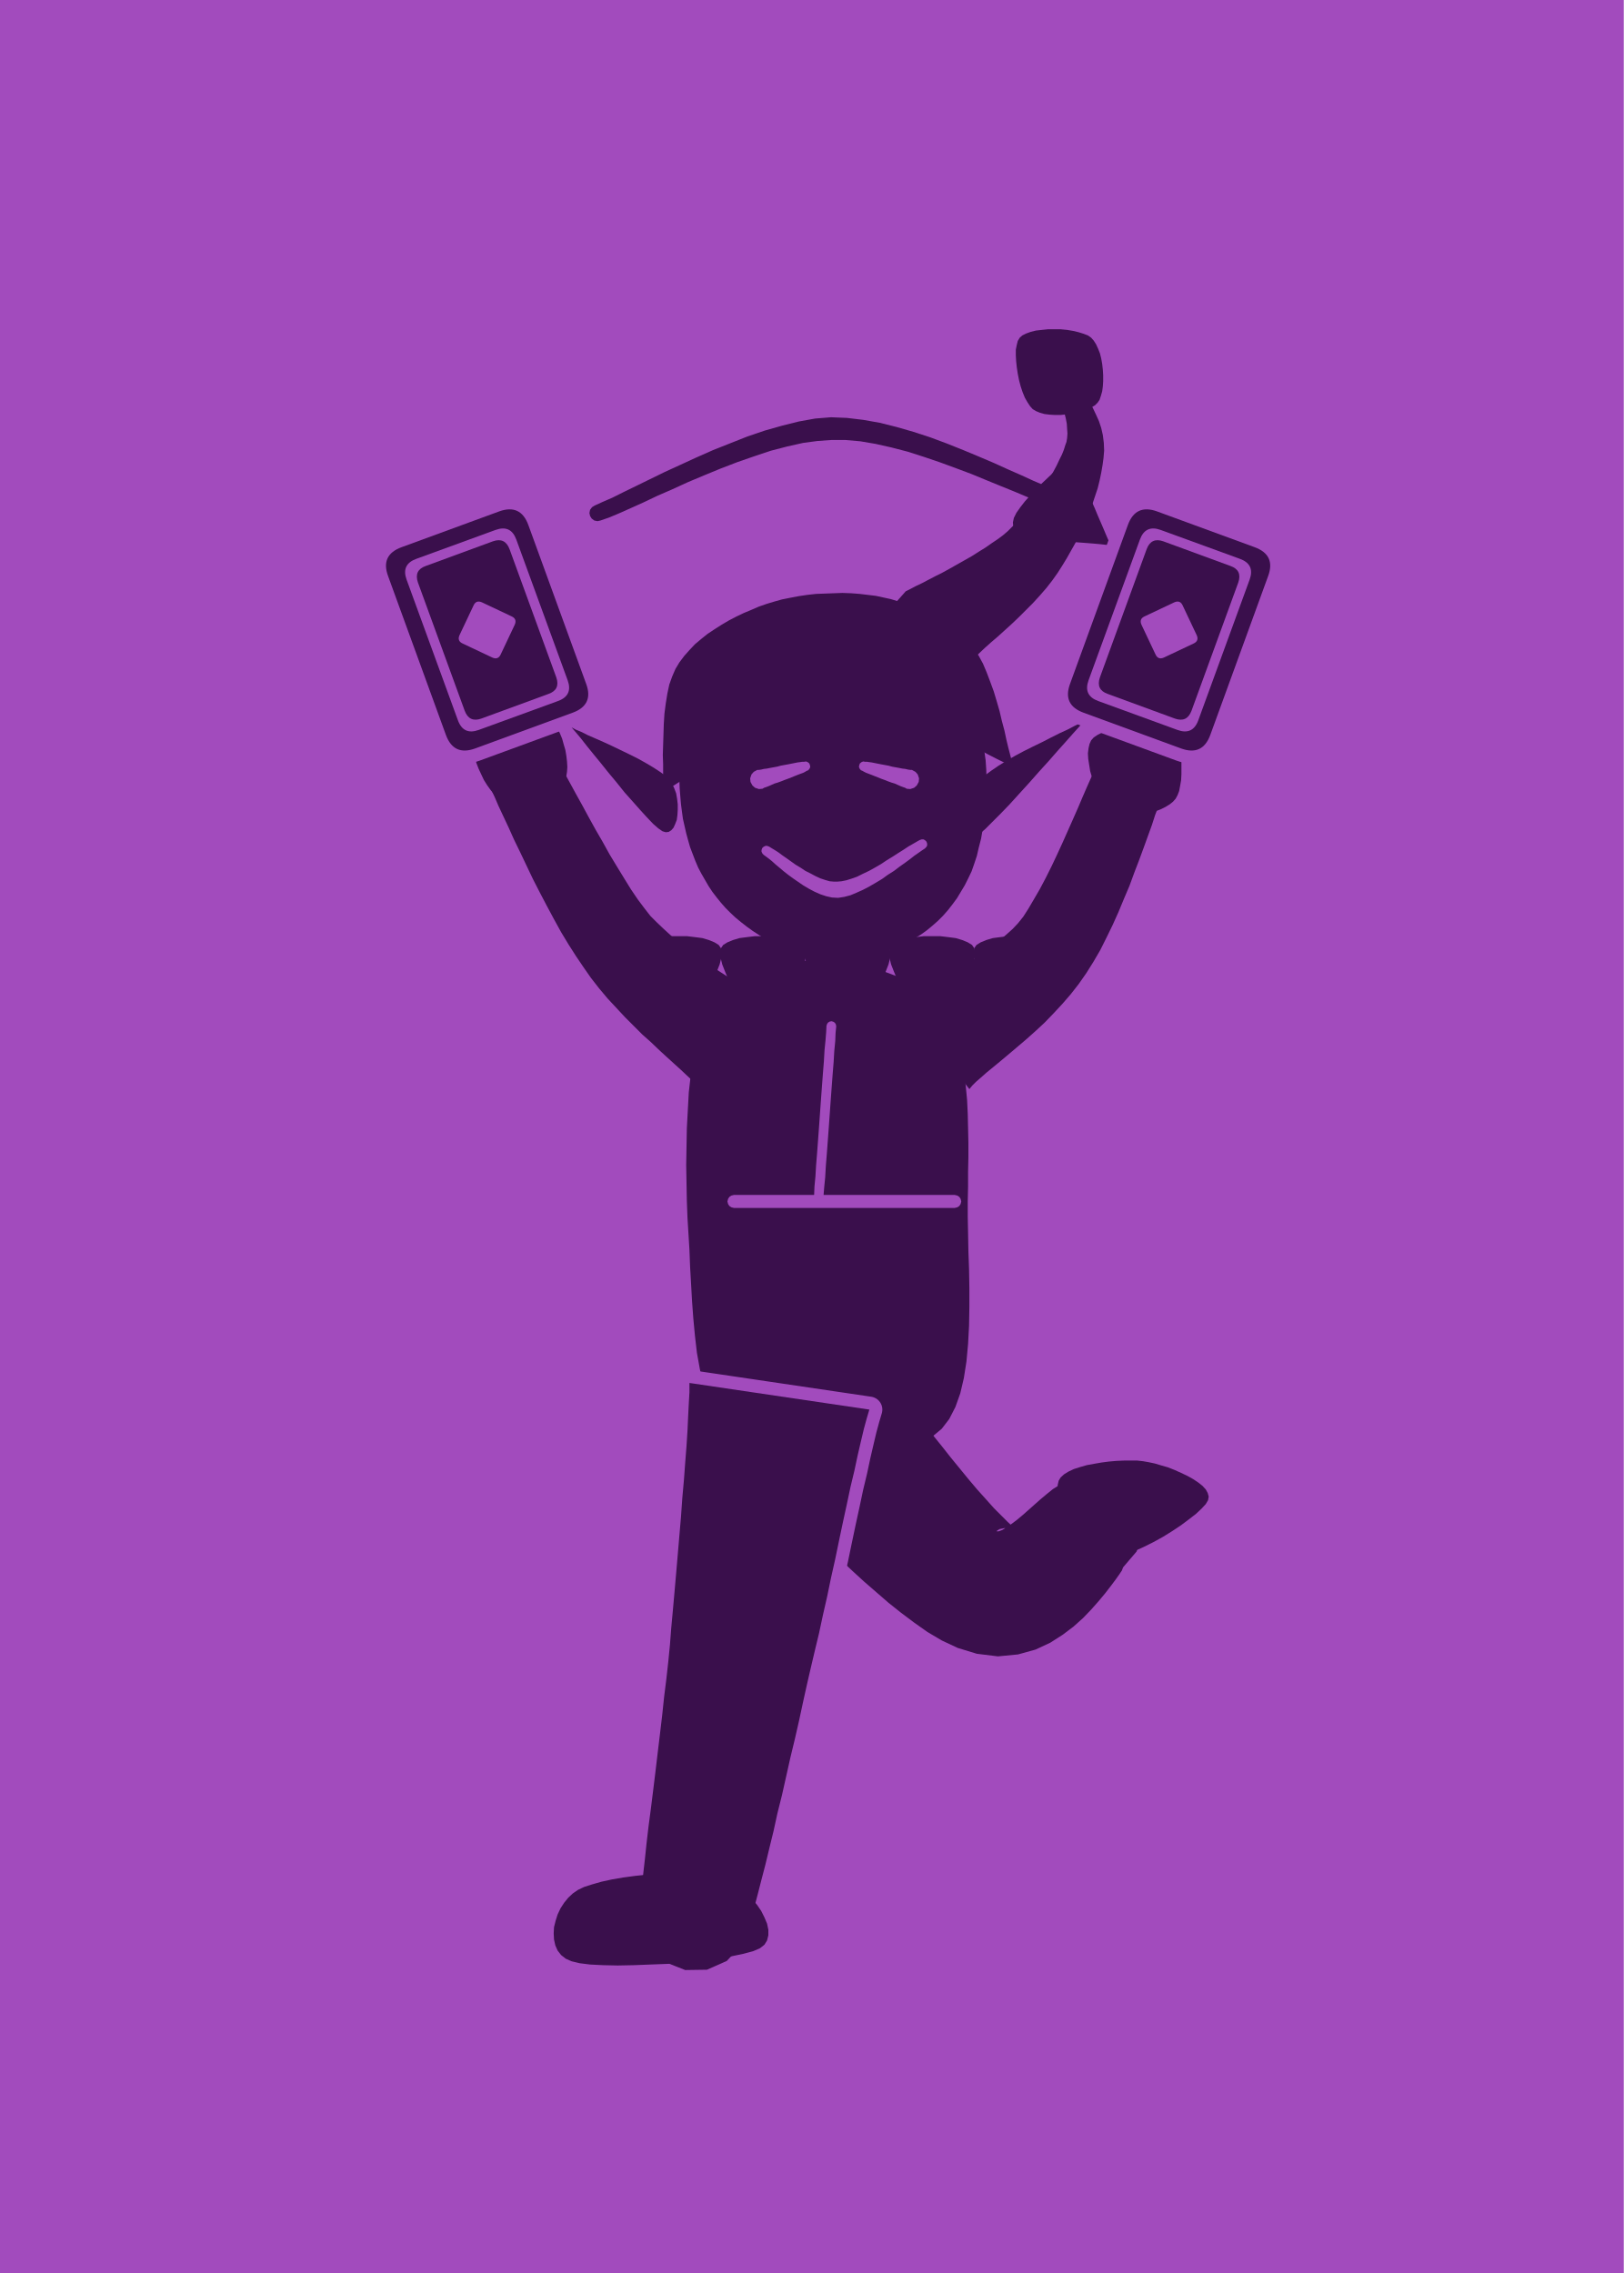
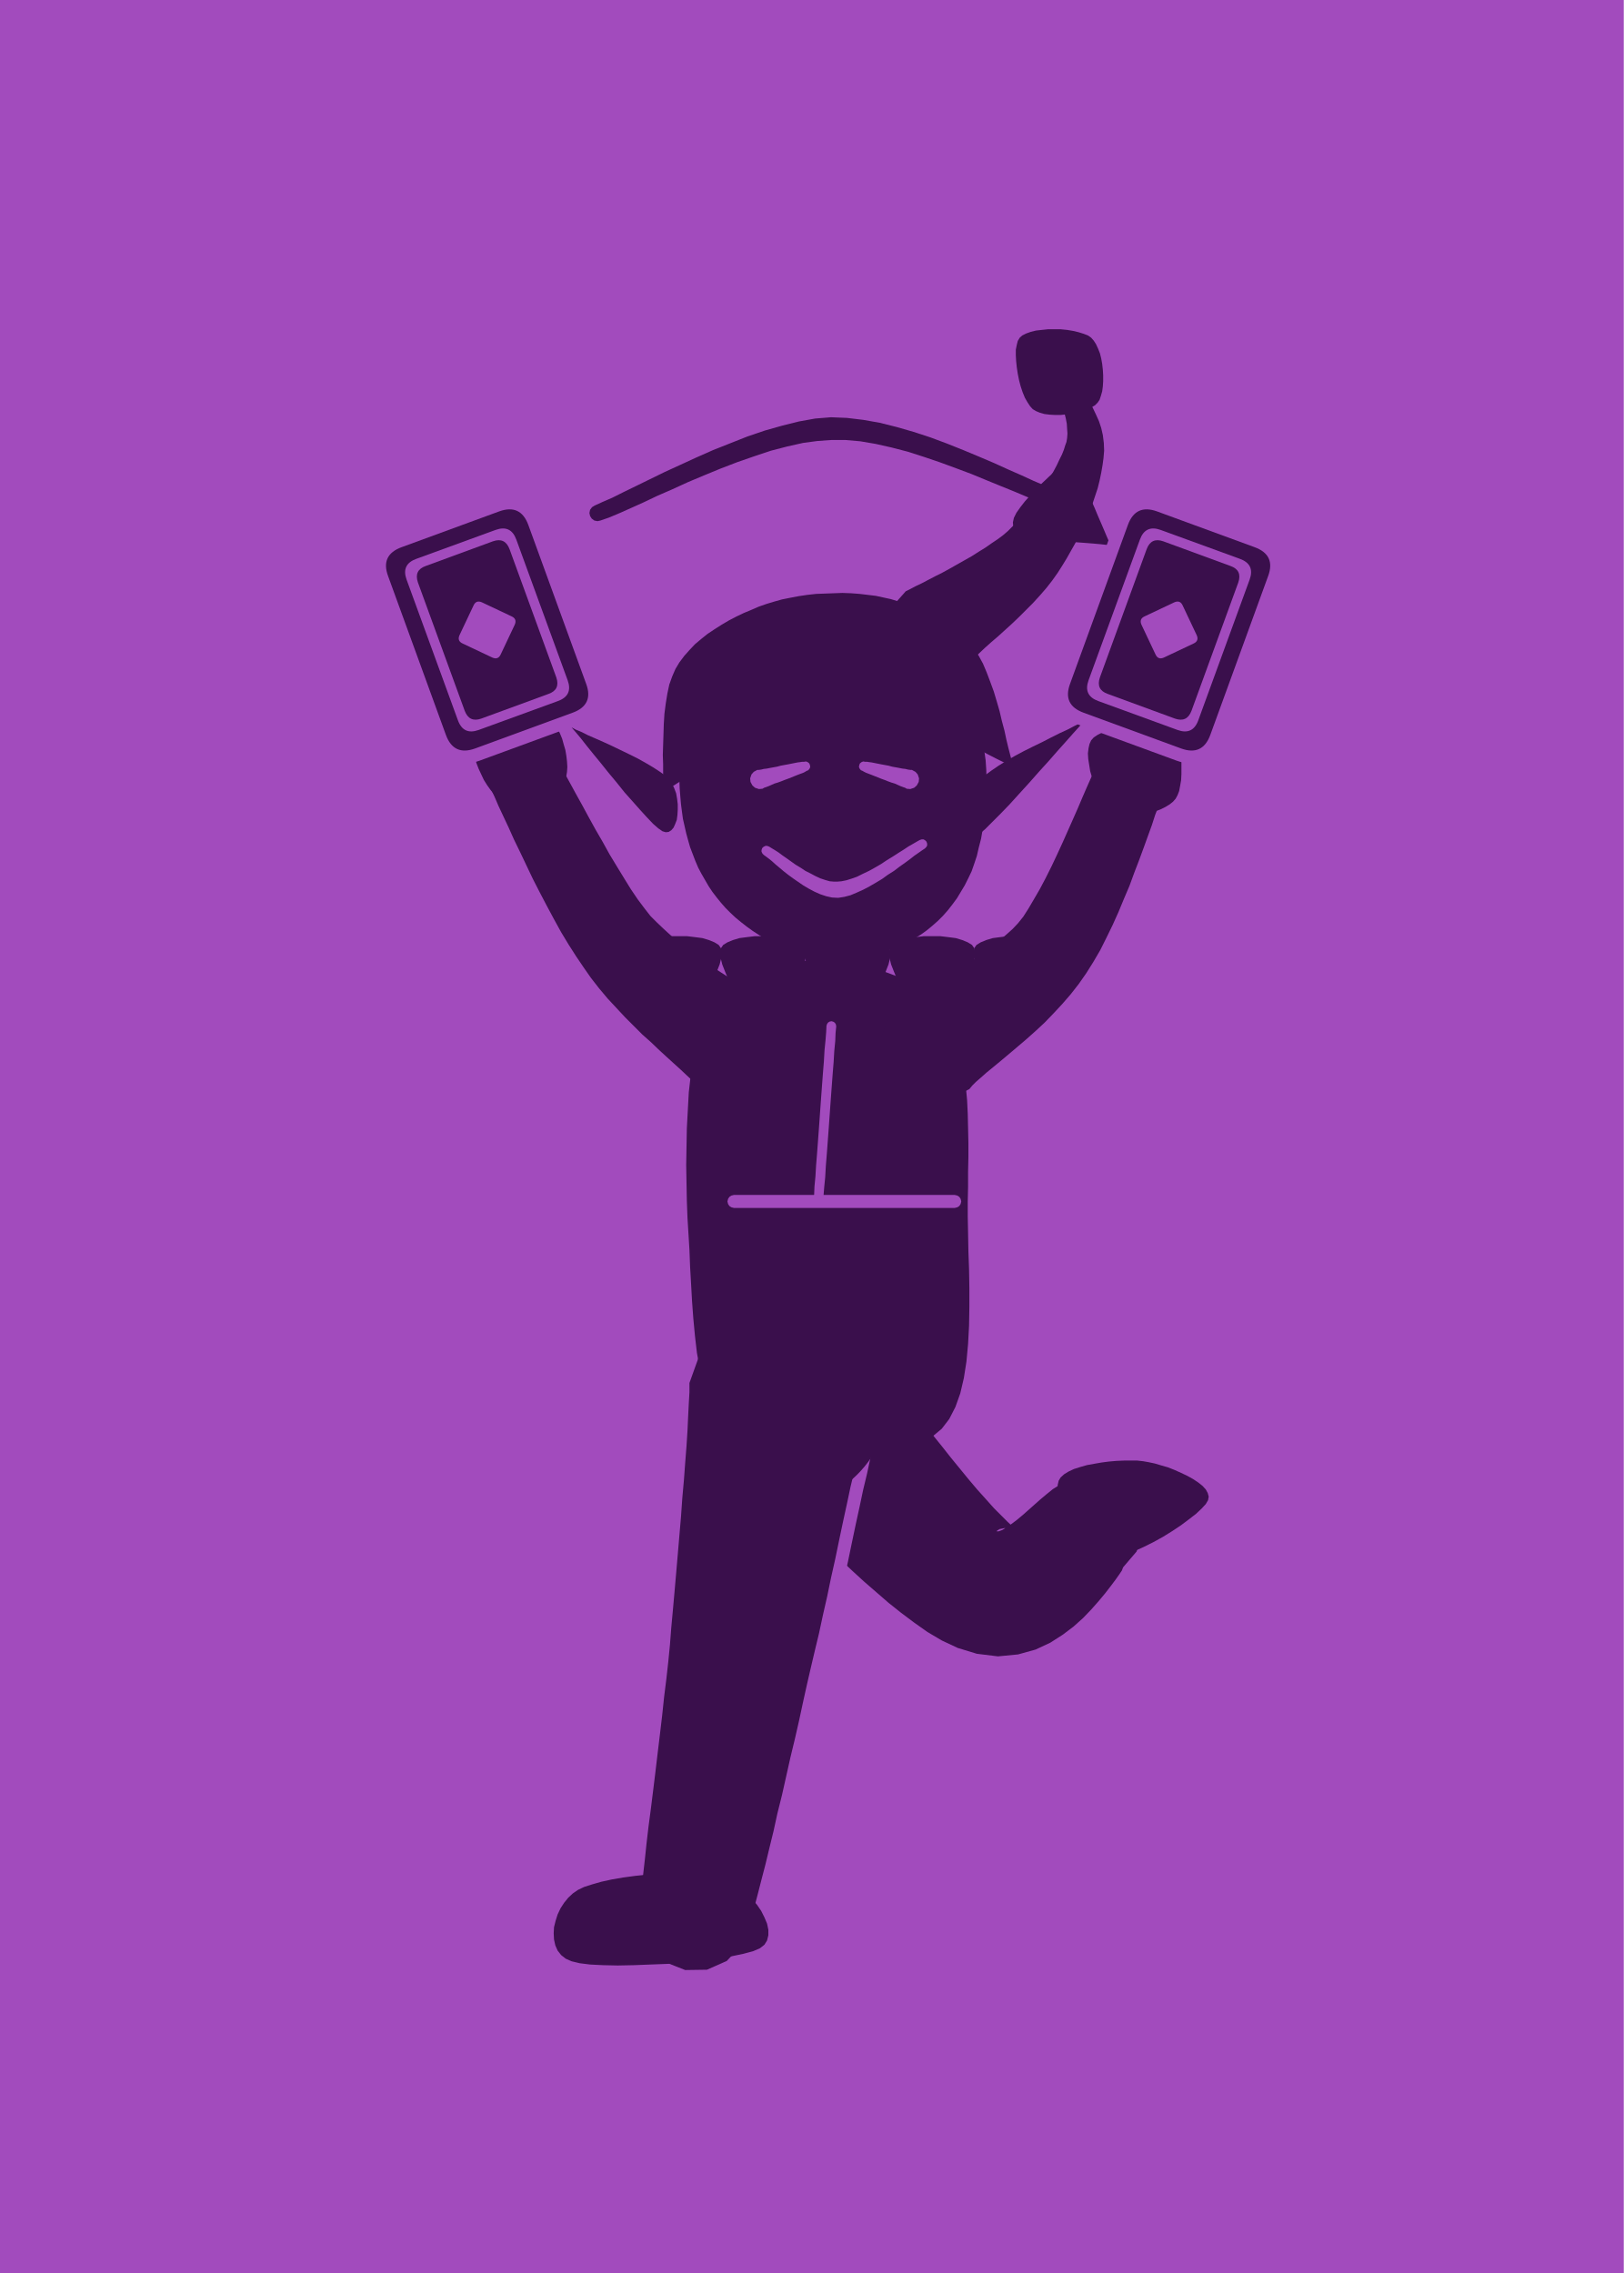
<svg xmlns="http://www.w3.org/2000/svg" viewBox="0 0 500 700">
  <rect width="500" height="700" fill="#a24bbd" />
  <g transform="translate(0 30)">
    <path d="M244.6 438L246.1 439L247.8 440.3L250.1 442.3L252.8 444.7L255.8 447.5L259 450.5L262.4 453.7L266 457L269.8 460.3L273.6 463.6L277.5 466.7L281.5 469.7L285.6 472.6L290 475.2L294.9 477.5L300.8 479.3L307.3 480.1L313.5 479.5L318.9 478L323.4 475.9L327.3 473.4L330.6 470.9L333.5 468.3L336 465.7L338.3 463.1L340.3 460.7L342 458.5L343.5 456.5L344.7 454.8L345.5 453.6L345.7 453L345.9 452.6L350 447.8L351.9 441.9L351.4 435.6L348.6 430.1L343.8 426L337.9 424.1L331.6 424.6L326.1 427.4L324.2 428.6L322.1 430.3L320.2 431.9L318.4 433.5L316.6 435.1L314.9 436.6L313.1 438.1L311.5 439.3L309.9 440.4L308.6 441.2L307.5 441.6L306.9 441.6L307 441.4L307.8 440.9L309.3 440.6L311.2 440.7L312.2 440.7L311.7 440L310.3 438.7L308.4 436.8L306.1 434.5L303.6 431.7L300.9 428.7L298.2 425.5L295.5 422.2L292.8 418.9L290.2 415.6L287.7 412.5L285.3 409.5L283.1 406.7L281 404.1L279.4 402L271.1 396.7L261.5 395L252 397.1L244 402.6L238.7 410.9L237 420.5L239.1 430Z" fill="#3a0f4c" />
    <path d="M326 426L326.6 425L327.7 424L329 423.2L330.7 422.4L332.6 421.8L334.7 421.2L336.9 420.8L339.2 420.4L341.5 420.1L343.8 419.9L346.1 419.8L348.3 419.8L350.2 419.8L352 420L353.7 420.3L355.6 420.7L357.6 421.3L359.7 421.9L361.7 422.7L363.7 423.6L365.6 424.5L367.4 425.5L368.9 426.5L370.3 427.6L371.3 428.7L371.9 429.8L372.2 430.9L372 432L371.3 433.2L370 434.6L368.3 436.2L366.1 437.9L363.7 439.7L361 441.5L358.1 443.3L355.2 444.9L352.2 446.4L349.3 447.7L346.6 448.8L344.1 449.6L341.9 450L340 450L338.4 449.5L336.7 448.6L335.1 447.3L333.5 445.7L332 443.8L330.6 441.7L329.4 439.5L328.3 437.2L327.3 435L326.6 432.8L326 430.7L325.7 428.9L325.7 427.3Z" fill="#3a0f4c" />
    <path d="M218 280L219.7 277.2L221.8 274.8L224.1 272.7L226.6 271L229.3 269.6L232.2 268.4L235.1 267.5L238.2 266.8L241.3 266.3L244.4 266L247.4 265.9L250.4 265.8L253.3 265.9L256 266L258.7 266.2L261.5 266.6L264.4 267.1L267.3 267.7L270.2 268.5L273.1 269.5L276 270.6L278.8 271.9L281.4 273.5L284 275.2L286.3 277.1L288.4 279.2L290.4 281.5L292 284L293.4 286.8L294.6 289.9L295.5 293.2L296.3 296.8L296.9 300.6L297.4 304.6L297.8 308.8L298 313L298.1 317.4L298.2 321.9L298.2 326.4L298.1 330.9L298.1 335.5L298 340L298 344.7L298.1 349.8L298.2 355.3L298.4 360.9L298.5 366.7L298.5 372.5L298.4 378.3L298.1 383.9L297.6 389.3L296.8 394.4L295.7 399.1L294.2 403.3L292.3 407L290 410L287 412.5L283.4 414.6L279.1 416.4L274.3 417.9L269.2 419.1L263.9 419.9L258.4 420.4L252.9 420.5L247.5 420.3L242.3 419.7L237.4 418.8L233 417.6L229.2 416L226 414L223.4 411.5L221.2 408.5L219.3 404.9L217.8 400.8L216.5 396.4L215.5 391.6L214.6 386.6L214 381.4L213.5 376.1L213.1 370.7L212.8 365.3L212.5 360.1L212.3 354.9L212 350L211.7 345.1L211.5 339.8L211.4 334.4L211.3 328.8L211.4 323.1L211.5 317.5L211.8 311.9L212.1 306.4L212.7 301.1L213.4 296.1L214.2 291.4L215.3 287.1L216.5 283.3Z" fill="#3a0f4c" />
-     <path d="M212.3 395.9L212.3 398.8L212.1 402.2L211.9 406.2L211.7 410.6L211.4 415.3L211 420.4L210.6 425.8L210.1 431.4L209.7 437.1L209.2 442.9L208.7 448.8L208.2 454.6L207.7 460.3L207.2 465.9L206.7 471.3L206.3 476.5L205.8 481.6L205.2 487L204.5 492.6L203.9 498.3L203.2 504.2L202.5 510L201.8 515.9L201.1 521.6L200.4 527.2L199.7 532.5L199.1 537.6L198.6 542.4L198.1 546.8L197.7 550.7L197.4 554.2L197.3 557L197.4 563.7L200.1 569.8L204.9 574.3L211 576.7L217.7 576.6L223.8 573.9L228.3 569.1L230.7 563L231.5 560.2L232.4 556.9L233.4 553.1L234.5 548.8L235.7 544.2L236.9 539.2L238.2 533.9L239.4 528.4L240.8 522.8L242.1 517L243.4 511.2L244.8 505.4L246.1 499.7L247.3 494.1L248.5 488.7L249.7 483.5L250.9 478.4L252.2 473L253.4 467.4L254.7 461.7L255.9 455.9L257.2 450.1L258.4 444.3L259.6 438.6L260.8 433.1L261.9 427.9L263.1 422.9L264.1 418.2L265.1 413.9L266 410.1L266.9 406.8L267.7 404.1Z" fill="#a24bbd" stroke="#a24bbd" stroke-width="8" stroke-linejoin="round" />
-     <path d="M178 552L179.9 551.1L182.4 550.3L185.2 549.5L188.4 548.8L191.9 548.2L195.6 547.7L199.4 547.3L203.2 547L206.9 546.8L210.5 546.7L213.9 546.8L217 547L219.7 547.4L222 548L224 548.8L226 549.9L228 551.3L229.8 552.9L231.5 554.7L233.1 556.6L234.4 558.5L235.4 560.5L236.2 562.4L236.6 564.3L236.6 566L236.2 567.6L235.4 568.9L234 570L231.9 570.9L228.9 571.7L225.1 572.5L220.8 573.2L216 573.8L210.9 574.3L205.6 574.8L200.3 575L195.2 575.2L190.2 575.3L185.7 575.2L181.7 575L178.5 574.6L176 574L174.2 573.2L172.8 572.1L171.7 570.7L171 569.1L170.6 567.3L170.5 565.4L170.6 563.5L171.1 561.5L171.7 559.6L172.6 557.7L173.7 556L175 554.4L176.4 553.1Z" fill="#a24bbd" stroke="#a24bbd" stroke-width="8" stroke-linejoin="round" />
-     <path d="M212.3 395.9L212.3 398.8L212.1 402.2L211.9 406.2L211.7 410.6L211.4 415.3L211 420.4L210.6 425.8L210.1 431.4L209.7 437.1L209.2 442.9L208.7 448.8L208.2 454.6L207.7 460.3L207.2 465.9L206.7 471.3L206.3 476.5L205.8 481.6L205.2 487L204.5 492.6L203.9 498.3L203.2 504.2L202.5 510L201.8 515.9L201.1 521.6L200.4 527.2L199.7 532.5L199.1 537.6L198.6 542.4L198.1 546.8L197.7 550.7L197.4 554.2L197.3 557L197.4 563.7L200.1 569.8L204.9 574.3L211 576.7L217.7 576.6L223.8 573.9L228.3 569.1L230.7 563L231.5 560.2L232.4 556.9L233.4 553.1L234.5 548.8L235.7 544.2L236.9 539.2L238.2 533.9L239.4 528.4L240.8 522.8L242.1 517L243.4 511.2L244.8 505.4L246.1 499.7L247.3 494.1L248.5 488.7L249.7 483.5L250.9 478.4L252.2 473L253.4 467.4L254.7 461.7L255.9 455.9L257.2 450.1L258.4 444.3L259.6 438.6L260.8 433.1L261.9 427.9L263.1 422.9L264.1 418.2L265.1 413.9L266 410.1L266.9 406.8L267.7 404.1Z" fill="#3a0f4c" />
+     <mask id="root8" maskUnits="userSpaceOnUse" x="-100" y="-100" width="700" height="900">
+       <rect x="-100" y="-100" width="700" height="900" fill="#fff" />
+       <circle cx="240" cy="400" r="34" fill="#000" />
+     </mask>
+     <g mask="url(#root8)">
+       <path d="M212.3 395.9L212.3 398.8L212.1 402.2L211.9 406.2L211.7 410.6L211.4 415.3L211 420.4L210.6 425.8L210.1 431.4L209.7 437.1L209.2 442.9L208.7 448.8L208.2 454.6L207.7 460.3L207.2 465.9L206.7 471.3L206.3 476.5L205.8 481.6L205.2 487L204.5 492.6L203.9 498.3L203.2 504.2L202.5 510L201.8 515.9L201.1 521.6L200.4 527.2L199.7 532.5L199.1 537.6L198.6 542.4L198.1 546.8L197.7 550.7L197.4 554.2L197.3 557L197.4 563.7L200.1 569.8L204.9 574.3L211 576.7L217.7 576.6L223.8 573.9L228.3 569.1L230.7 563L231.5 560.2L232.4 556.9L233.4 553.1L234.5 548.8L235.7 544.2L236.9 539.2L238.2 533.9L239.4 528.4L240.8 522.8L242.1 517L243.4 511.2L244.8 505.4L246.1 499.7L247.3 494.1L248.5 488.7L249.7 483.5L250.9 478.4L252.2 473L253.4 467.4L254.7 461.7L255.9 455.9L257.2 450.1L258.4 444.3L259.6 438.6L260.8 433.1L261.9 427.9L263.1 422.9L264.1 418.2L265.1 413.9L266 410.1L266.9 406.8L267.7 404.1L267.2 393.2L262.5 383.3L254.4 376L244.1 372.3L233.2 372.8L223.3 377.5L216 385.6Z" fill="#a24bbd" stroke="#a24bbd" stroke-width="8" stroke-linejoin="round" />
+       <path d="M178 552L179.9 551.1L182.4 550.3L185.2 549.5L188.4 548.8L191.9 548.2L195.6 547.7L199.4 547.3L203.2 547L206.9 546.8L210.5 546.7L213.9 546.8L217 547L219.7 547.4L222 548L224 548.8L226 549.9L228 551.3L229.8 552.9L231.5 554.7L233.1 556.6L234.4 558.5L235.4 560.5L236.2 562.4L236.6 564.3L236.6 566L236.2 567.6L235.4 568.9L234 570L231.9 570.9L228.9 571.7L225.1 572.5L220.8 573.2L216 573.8L210.9 574.3L205.6 574.8L200.3 575L195.2 575.2L190.2 575.3L185.7 575.2L181.7 575L178.5 574.6L176 574L174.2 573.2L172.8 572.1L171.7 570.7L171 569.1L170.6 567.3L170.5 565.4L170.6 563.5L171.1 561.5L171.7 559.6L172.6 557.7L173.7 556L175 554.4L176.4 553.1Z" fill="#a24bbd" stroke="#a24bbd" stroke-width="8" stroke-linejoin="round" />
+     </g>
+     <path d="M212.3 395.9L212.3 398.8L212.1 402.2L211.9 406.2L211.7 410.6L211.4 415.3L211 420.4L210.6 425.8L210.1 431.4L209.7 437.1L209.2 442.9L208.7 448.8L208.2 454.6L207.7 460.3L207.2 465.9L206.7 471.3L206.3 476.5L205.8 481.6L205.2 487L204.5 492.6L203.9 498.3L203.2 504.2L202.5 510L201.8 515.9L201.1 521.6L200.4 527.2L199.7 532.5L199.1 537.6L198.6 542.4L198.1 546.8L197.7 550.7L197.4 554.2L197.3 557L197.4 563.7L200.1 569.8L204.9 574.3L211 576.7L217.7 576.6L223.8 573.9L228.3 569.1L230.7 563L231.5 560.2L232.4 556.9L233.4 553.1L234.5 548.8L235.7 544.2L236.9 539.2L238.2 533.9L239.4 528.4L240.8 522.8L242.1 517L243.4 511.2L244.8 505.4L246.1 499.7L247.3 494.1L248.5 488.7L249.7 483.5L250.9 478.4L252.2 473L253.4 467.4L254.7 461.7L255.9 455.9L257.2 450.1L258.4 444.3L259.6 438.6L260.8 433.1L261.9 427.9L263.1 422.9L264.1 418.2L265.1 413.9L266 410.1L266.9 406.8L267.7 404.1L267.2 393.2L262.5 383.3L254.4 376L244.1 372.3L233.2 372.8L223.3 377.5L216 385.6Z" fill="#3a0f4c" />
    <path d="M178 552L179.9 551.1L182.4 550.3L185.2 549.5L188.4 548.8L191.9 548.2L195.6 547.7L199.4 547.3L203.2 547L206.9 546.8L210.5 546.7L213.9 546.8L217 547L219.7 547.4L222 548L224 548.8L226 549.9L228 551.3L229.8 552.9L231.5 554.7L233.1 556.6L234.4 558.5L235.4 560.5L236.2 562.4L236.6 564.3L236.6 566L236.2 567.6L235.4 568.9L234 570L231.9 570.9L228.9 571.7L225.1 572.5L220.8 573.2L216 573.8L210.9 574.3L205.6 574.8L200.3 575L195.2 575.2L190.2 575.3L185.7 575.2L181.7 575L178.5 574.6L176 574L174.2 573.2L172.8 572.1L171.7 570.7L171 569.1L170.6 567.3L170.5 565.4L170.6 563.5L171.1 561.5L171.7 559.6L172.6 557.7L173.7 556L175 554.4L176.4 553.1Z" fill="#3a0f4c" />
    <path d="M204 214L204.1 212.4L204.2 210.4L204.2 208L204.2 205.4L204.1 202.5L204.2 199.4L204.3 196.3L204.4 193L204.6 189.8L205 186.7L205.5 183.6L206.1 180.8L207 178.3L208 176L209.2 174L210.7 172L212.3 170.2L214 168.4L215.9 166.8L217.9 165.2L220 163.8L222.2 162.4L224.4 161.1L226.7 159.9L229 158.8L231.4 157.8L233.7 156.8L236 156L238.3 155.3L240.8 154.6L243.3 154.1L245.9 153.6L248.6 153.2L251.3 152.9L254 152.8L256.7 152.7L259.4 152.6L262.1 152.7L264.7 152.9L267.2 153.2L269.7 153.5L272 154L274.3 154.5L276.6 155.2L278.8 155.9L281 156.7L283.2 157.6L285.4 158.5L287.5 159.6L289.5 160.8L291.5 162.1L293.4 163.4L295.2 164.9L296.9 166.5L298.5 168.2L300 170L301.4 172L302.7 174.4L303.8 177L304.9 179.9L306 182.9L306.9 185.9L307.8 189L308.5 192L309.3 195L309.9 197.8L310.5 200.3L311.1 202.6L311.6 204.5L312 206L309.8 205.1L307.1 203.8L304 202.2L300.5 200.3L296.7 198.4L292.6 196.3L288.4 194.3L284 192.3L279.5 190.4L275 188.8L270.5 187.5L266.2 186.5L262 186L258 186L254 186.6L249.8 187.7L245.5 189.3L241 191.3L236.5 193.6L232 196.1L227.6 198.8L223.4 201.4L219.3 204.1L215.5 206.6L212 209L208.9 211L206.2 212.7L204 214Z" fill="#3a0f4c" />
    <path d="M297.1 175.9L297.9 174.9L298.8 173.9L300.1 172.6L301.6 171.1L303.3 169.5L305.2 167.8L307.3 166L309.4 164.1L311.6 162.1L313.8 160L315.9 157.9L318.1 155.7L320.2 153.4L322.2 151.1L324 148.8L325.7 146.4L327.1 144.2L328.5 141.9L329.8 139.6L331.1 137.3L332.3 134.9L333.4 132.5L334.5 130.1L335.5 127.6L336.4 125.2L337.2 122.8L338 120.4L338.6 118L339.1 115.6L339.5 113.3L339.8 111.1L340 108.8L339.9 106.4L339.6 104L339.1 101.8L338.4 99.7L337.5 97.7L336.6 95.8L335.7 94L334.6 92.3L333.6 90.8L332.6 89.3L331.6 87.9L330.6 86.7L329.8 85.6L329 84.7L328.4 83.9L327.9 83.3L327.4 82.6L326.8 82.2L326 82L325.3 82.1L324.6 82.6L324.2 83.2L324 84L324.1 84.7L324.3 85.7L324.5 86.9L324.9 88.2L325.4 89.5L325.8 91L326.4 92.5L326.9 94.1L327.4 95.7L327.8 97.3L328.2 98.9L328.5 100.5L328.6 102.1L328.7 103.5L328.6 104.9L328.4 106.1L328 107.2L327.6 108.5L327 110L326.2 111.6L325.4 113.3L324.5 115L323.5 116.8L322.4 118.6L321.2 120.4L320 122.2L318.7 124L317.4 125.8L316 127.5L314.6 129.1L313.2 130.7L311.7 132.2L310.3 133.6L308.9 134.8L307.3 136L305.5 137.2L303.5 138.6L301.4 139.9L299.2 141.3L296.9 142.6L294.6 143.9L292.3 145.2L290.1 146.4L287.9 147.5L285.8 148.6L283.9 149.6L282 150.5L280.3 151.4L278.9 152.1L275 156.5L273.1 162L273.5 167.9L276.1 173.1L280.5 177L286 178.9L291.9 178.5Z" fill="#3a0f4c" />
    <path d="M314 74L314.8 73.3L316 72.7L317.4 72.2L319 71.8L320.8 71.6L322.7 71.4L324.6 71.4L326.6 71.4L328.6 71.6L330.4 71.9L332.1 72.3L333.7 72.8L335 73.3L336 74L336.8 74.9L337.5 76L338.1 77.3L338.7 78.8L339.1 80.4L339.4 82.1L339.6 83.9L339.7 85.6L339.7 87.4L339.6 89L339.4 90.5L339 91.9L338.6 93.1L338 94L337.2 94.8L336.2 95.4L334.9 96.1L333.4 96.6L331.8 97L330.1 97.4L328.4 97.6L326.6 97.8L324.9 97.8L323.2 97.7L321.6 97.5L320.2 97.1L319 96.6L318 96L317.2 95.1L316.4 93.9L315.6 92.5L314.9 90.8L314.3 89L313.8 87.1L313.4 85.1L313.1 83.1L312.9 81.2L312.8 79.4L312.8 77.7L313.1 76.2L313.4 75Z" fill="#3a0f4c" />
    <path d="M209 292L208.4 290.7L207.5 289L206.4 287L205.1 284.7L203.7 282.3L202.3 279.7L200.9 277L199.5 274.3L198.3 271.7L197.3 269.3L196.4 267L195.9 265L195.8 263.3L196 262L196.7 261L198 260.2L199.7 259.5L201.7 258.9L204 258.6L206.5 258.3L209 258.3L211.5 258.3L214 258.6L216.3 258.9L218.3 259.5L220 260.2L221.3 261L222 262L222.2 263.3L222.1 265L221.6 267L220.7 269.3L219.7 271.7L218.5 274.3L217.1 277L215.7 279.7L214.3 282.3L212.9 284.7L211.6 287L210.5 289L209.6 290.7L209 292Z" fill="#3a0f4c" />
    <path d="M235 292L234.4 290.7L233.5 289L232.4 287L231.1 284.7L229.7 282.3L228.3 279.7L226.9 277L225.5 274.3L224.3 271.7L223.3 269.3L222.4 267L221.9 265L221.8 263.3L222 262L222.7 261L224 260.2L225.7 259.5L227.7 258.9L230 258.6L232.5 258.3L235 258.3L237.5 258.3L240 258.6L242.3 258.9L244.3 259.5L246 260.2L247.3 261L248 262L248.2 263.3L248.1 265L247.6 267L246.7 269.3L245.7 271.7L244.5 274.3L243.1 277L241.7 279.7L240.3 282.3L238.9 284.7L237.6 287L236.5 289L235.6 290.7L235 292Z" fill="#3a0f4c" />
    <path d="M261 292L260.4 290.7L259.5 289L258.4 287L257.1 284.7L255.7 282.3L254.3 279.7L252.9 277L251.5 274.3L250.3 271.7L249.3 269.3L248.4 267L247.9 265L247.8 263.3L248 262L248.7 261L250 260.2L251.7 259.5L253.7 258.9L256 258.6L258.5 258.3L261 258.3L263.5 258.3L266 258.6L268.3 258.9L270.3 259.5L272 260.2L273.3 261L274 262L274.2 263.3L274.1 265L273.6 267L272.7 269.3L271.7 271.7L270.5 274.3L269.1 277L267.7 279.7L266.3 282.3L264.9 284.7L263.6 287L262.5 289L261.6 290.7L261 292Z" fill="#3a0f4c" />
    <path d="M287 292L286.4 290.7L285.5 289L284.4 287L283.1 284.7L281.7 282.3L280.3 279.7L278.9 277L277.5 274.3L276.3 271.7L275.3 269.3L274.4 267L273.9 265L273.8 263.3L274 262L274.7 261L276 260.2L277.7 259.5L279.7 258.9L282 258.6L284.5 258.3L287 258.3L289.5 258.3L292 258.6L294.3 258.9L296.3 259.5L298 260.2L299.3 261L300 262L300.2 263.3L300.1 265L299.6 267L298.7 269.3L297.7 271.7L296.5 274.3L295.1 277L293.7 279.7L292.3 282.3L290.9 284.7L289.6 287L288.5 289L287.6 290.7L287 292Z" fill="#3a0f4c" />
    <path d="M313 292L312.4 290.7L311.5 289L310.4 287L309.1 284.7L307.7 282.3L306.3 279.7L304.9 277L303.5 274.3L302.3 271.7L301.3 269.3L300.4 267L299.9 265L299.8 263.3L300 262L300.7 261L302 260.2L303.7 259.5L305.7 258.9L308 258.6L310.5 258.3L313 258.3L315.5 258.3L318 258.6L320.3 258.9L322.3 259.5L324 260.2L325.3 261L326 262L326.2 263.3L326.1 265L325.6 267L324.7 269.3L323.7 271.7L322.5 274.3L321.1 277L319.7 279.7L318.3 282.3L316.9 284.7L315.6 287L314.5 289L313.6 290.7L313 292Z" fill="#3a0f4c" />
    <path d="M176 194L177.2 195.4L178.8 197.3L180.6 199.6L182.7 202.2L185 205L187.4 208L189.9 211L192.3 214L194.8 216.8L197.1 219.4L199.2 221.7L201.1 223.7L202.7 225.1L204 226L205 226.3L205.9 226.2L206.7 225.7L207.4 224.9L207.9 223.8L208.4 222.5L208.6 221L208.7 219.4L208.7 217.7L208.5 216L208.2 214.3L207.6 212.7L206.9 211.3L206 210L204.8 208.8L203.1 207.6L201.1 206.3L198.9 205L196.4 203.6L193.8 202.3L191.1 201L188.4 199.7L185.8 198.5L183.3 197.4L181 196.4L179 195.4L177.3 194.7L176 194Z" fill="#3a0f4c" />
    <path d="M334 192L332.5 193.6L330.6 195.7L328.3 198.3L325.7 201.2L322.9 204.4L319.9 207.7L316.9 211.1L313.8 214.5L310.9 217.7L308.1 220.6L305.5 223.2L303.3 225.4L301.4 227L300 228L299 228.4L298.1 228.3L297.5 227.7L297.1 226.8L296.8 225.6L296.8 224.1L296.9 222.4L297.2 220.5L297.6 218.6L298.2 216.7L298.9 214.8L299.8 213L300.8 211.4L302 210L303.4 208.7L305.3 207.3L307.5 205.8L309.9 204.3L312.5 202.8L315.3 201.3L318.1 199.9L321 198.5L323.7 197.1L326.3 195.8L328.7 194.7L330.8 193.6L332.6 192.7L334 192Z" fill="#3a0f4c" />
    <path d="M214 186L215.3 184L216.9 182L218.6 180L220.5 178.1L222.5 176.2L224.7 174.4L227 172.6L229.4 171L231.8 169.4L234.2 168L236.7 166.8L239.2 165.7L241.6 164.7L244 164L246.4 163.4L249 163L251.6 162.7L254.3 162.5L257 162.5L259.7 162.6L262.5 162.9L265.2 163.2L267.9 163.7L270.6 164.3L273.1 165.1L275.5 165.9L277.8 166.9L280 168L282.1 169.2L284.1 170.6L286.1 172.2L288 173.9L289.9 175.7L291.7 177.7L293.4 179.8L295 181.9L296.5 184.1L297.9 186.4L299.1 188.8L300.2 191.2L301.2 193.6L302 196L302.6 198.5L303.1 201.2L303.5 204.1L303.7 207L303.8 210.1L303.8 213.1L303.6 216.3L303.4 219.3L303 222.4L302.6 225.4L302.1 228.3L301.4 231L300.8 233.6L300 236L299.2 238.3L298.2 240.4L297.1 242.6L295.9 244.6L294.7 246.6L293.3 248.5L291.9 250.3L290.4 252L288.8 253.6L287.1 255.1L285.4 256.5L283.6 257.8L281.8 258.9L280 260L278.1 260.9L276 261.8L273.8 262.5L271.6 263.2L269.2 263.7L266.8 264.2L264.4 264.5L261.9 264.7L259.5 264.9L257.1 264.9L254.7 264.8L252.4 264.7L250.1 264.4L248 264L245.9 263.5L243.8 262.9L241.8 262.1L239.7 261.2L237.7 260.3L235.7 259.2L233.8 258L231.8 256.7L230 255.4L228.2 254L226.5 252.6L224.9 251.1L223.4 249.6L222 248L220.7 246.4L219.4 244.7L218.2 242.9L217.1 241L216 239.1L215 237.2L214.1 235.1L213.3 233L212.5 230.9L211.9 228.8L211.3 226.6L210.8 224.4L210.3 222.2L210 220L209.7 217.7L209.5 215.4L209.3 212.9L209.2 210.4L209.2 207.8L209.2 205.2L209.4 202.6L209.6 200L210 197.5L210.5 195L211.1 192.6L211.9 190.3L212.9 188.1Z" fill="#3a0f4c" />
    <path d="M234.8 212.9L235.3 212.6L235.9 212.4L236.7 212.1L237.6 211.7L238.5 211.3L239.5 211L240.6 210.6L241.6 210.2L242.7 209.8L243.7 209.4L244.7 209L245.7 208.6L246.5 208.3L247.3 208L247.9 207.7L248.4 207.4L248.9 207.2L249.3 206.7L249.5 206.2L249.4 205.6L249.2 205.1L248.7 204.7L248.2 204.5L247.6 204.6L247 204.6L246.4 204.7L245.6 204.8L244.6 205L243.6 205.2L242.6 205.4L241.5 205.6L240.4 205.8L239.3 206.1L238.2 206.3L237.1 206.5L236.1 206.7L235.2 206.8L234.4 207L233.7 207.1L233.2 207.1L232.1 207.7L231.4 208.5L231 209.7L231.1 210.8L231.7 211.9L232.5 212.6L233.7 213Z" fill="#a24bbd" />
    <path d="M265.6 207.4L266.1 207.7L266.7 208L267.5 208.3L268.3 208.6L269.3 209L270.3 209.4L271.3 209.8L272.4 210.2L273.4 210.6L274.5 211L275.5 211.3L276.4 211.7L277.3 212.1L278.1 212.4L278.7 212.6L279.2 212.9L280.3 213L281.5 212.6L282.3 211.9L282.9 210.8L283 209.7L282.6 208.5L281.9 207.7L280.8 207.1L280.3 207.1L279.6 207L278.8 206.8L277.9 206.7L276.9 206.5L275.8 206.3L274.7 206.1L273.6 205.8L272.5 205.6L271.4 205.4L270.4 205.2L269.4 205L268.4 204.8L267.6 204.7L267 204.6L266.4 204.6L265.8 204.5L265.3 204.7L264.8 205.1L264.6 205.6L264.5 206.2L264.7 206.7L265.1 207.2Z" fill="#a24bbd" />
    <path d="M235.2 233.3L235.9 233.8L236.7 234.4L237.7 235.2L238.8 236.2L240 237.2L241.3 238.3L242.7 239.4L244.2 240.5L245.8 241.6L247.4 242.7L249.1 243.7L250.8 244.6L252.6 245.4L254.4 246L256.2 246.4L258.1 246.5L260 246.2L261.9 245.7L263.8 244.9L265.8 244L267.7 243L269.6 241.9L271.6 240.7L273.4 239.4L275.3 238.2L277 236.9L278.7 235.7L280.2 234.6L281.6 233.5L282.9 232.6L283.9 231.9L284.8 231.3L285.2 230.9L285.5 230.4L285.5 229.8L285.3 229.2L284.9 228.8L284.4 228.5L283.8 228.5L283.2 228.7L282.3 229.2L281.1 229.9L279.7 230.7L278.2 231.7L276.6 232.7L274.9 233.8L273.1 234.9L271.3 236.1L269.4 237.2L267.6 238.2L265.7 239.1L263.9 240L262.2 240.6L260.6 241.1L259.1 241.4L257.9 241.5L256.7 241.5L255.5 241.4L254.1 241L252.6 240.5L251.1 239.8L249.6 239L248 238.2L246.5 237.2L245 236.3L243.6 235.3L242.2 234.3L240.9 233.4L239.7 232.5L238.6 231.8L237.6 231.2L236.8 230.7L236.2 230.5L235.7 230.5L235.1 230.8L234.7 231.2L234.5 231.8L234.5 232.3L234.8 232.9Z" fill="#a24bbd" />
    <path d="M226 342L228.5 342L231.7 342L235.5 342L239.8 342L244.5 342L249.5 342L254.7 342L260 342L265.3 342L270.5 342L275.5 342L280.2 342L284.5 342L288.3 342L291.5 342L294 342L294.8 341.8L295.4 341.4L295.8 340.8L296 340L295.8 339.2L295.4 338.6L294.8 338.2L294 338L291.5 338L288.3 338L284.5 338L280.2 338L275.5 338L270.5 338L265.3 338L260 338L254.7 338L249.5 338L244.5 338L239.8 338L235.5 338L231.7 338L228.5 338L226 338L225.2 338.2L224.6 338.6L224.2 339.2L224 340L224.2 340.8L224.6 341.4L225.2 341.8Z" fill="#a24bbd" />
    <path d="M254.5 285.9L254.4 287.9L254.2 290.4L253.9 293.4L253.7 296.9L253.4 300.6L253.1 304.6L252.8 308.7L252.5 312.9L252.2 317.1L251.9 321.2L251.6 325.2L251.3 328.9L251.1 332.3L250.8 335.4L250.7 337.9L250.5 339.9L250.6 340.5L250.9 341L251.3 341.3L251.9 341.5L252.5 341.4L253 341.1L253.3 340.7L253.5 340.1L253.6 338.1L253.8 335.6L254.1 332.6L254.3 329.1L254.6 325.4L254.9 321.4L255.2 317.3L255.5 313.1L255.8 308.9L256.1 304.8L256.4 300.8L256.7 297.1L256.9 293.7L257.2 290.6L257.3 288.1L257.5 286.1L257.4 285.5L257.1 285L256.7 284.7L256.1 284.5L255.5 284.6L255 284.9L254.7 285.3Z" fill="#a24bbd" />
-     <path d="M237 279L235.4 278L233.4 276.7L231.3 275.4L229.1 274L226.8 272.6L224.4 271L221.9 269.4L219.3 267.7L216.7 265.9L214.1 264L211.6 262.1L209.1 260.2L206.7 258.2L204.4 256.1L202.3 254.1L200.3 252.1L198.5 249.8L196.4 247L194.3 243.9L192.2 240.5L190 236.9L187.7 233.1L185.6 229.3L183.4 225.5L181.3 221.7L179.3 218L177.3 214.4L175.5 211.1L173.8 208L172.3 205.2L170.9 202.7L169.7 200.8L167 197.5L163.2 195.5L158.9 195.1L154.8 196.3L151.5 199L149.5 202.8L149.1 207.1L150.3 211.2L151.2 213.1L152.3 215.4L153.5 218.2L155 221.4L156.6 224.8L158.3 228.6L160.2 232.5L162.1 236.5L164.1 240.7L166.2 244.8L168.4 249L170.6 253.1L172.8 257.1L175.1 260.9L177.4 264.5L179.7 267.9L182 271.2L184.5 274.4L187.1 277.5L189.8 280.4L192.5 283.3L195.2 286L197.8 288.6L200.5 291L203 293.4L205.4 295.6L207.6 297.6L209.7 299.5L211.5 301.2L213 302.6L214.1 303.9L215 305Z" fill="#3a0f4c" />
+     <path d="M237 279L235.4 278L233.4 276.7L231.3 275.4L229.1 274L226.8 272.6L224.4 271L221.9 269.4L219.3 267.7L216.7 265.9L214.1 264L211.6 262.1L209.1 260.2L206.7 258.2L204.4 256.1L202.3 254.1L200.3 252.1L198.5 249.8L196.4 247L194.3 243.9L192.2 240.5L190 236.9L187.7 233.1L185.6 229.3L183.4 225.5L181.3 221.7L179.3 218L177.3 214.4L175.5 211.1L173.8 208L172.3 205.2L170.9 202.7L169.7 200.8L167 197.5L163.2 195.5L158.9 195.1L154.8 196.3L151.5 199L149.5 202.8L149.1 207.1L150.3 211.2L151.2 213.1L152.3 215.4L153.5 218.2L155 221.4L156.6 224.8L158.3 228.6L160.2 232.5L162.1 236.5L164.1 240.7L166.2 244.8L168.4 249L170.6 253.1L172.8 257.1L175.1 260.9L177.4 264.5L179.7 267.9L182 271.2L184.5 274.4L187.1 277.5L189.8 280.4L192.5 283.3L195.2 286L197.8 288.6L200.5 291L203 293.4L205.4 295.6L207.6 297.6L209.7 299.5L211.5 301.2L213 302.6L214.1 303.9L215 305L220.8 308.2L227.4 308.9L233.8 307.1L239 303L242.2 297.2L242.9 290.6L241.1 284.2Z" fill="#3a0f4c" />
    <path d="M146 196L146.7 195.1L147.7 194.2L149 193.3L150.6 192.5L152.3 191.8L154.2 191.1L156.1 190.5L158.1 190L160.1 189.7L162 189.4L163.8 189.3L165.4 189.4L166.9 189.6L168 190L169 190.7L169.9 191.6L170.8 192.8L171.6 194.2L172.4 195.8L173.1 197.5L173.6 199.3L174.1 201L174.4 202.8L174.6 204.5L174.7 206.2L174.6 207.7L174.4 208.9L174 210L173.3 210.9L172.4 211.8L171.2 212.7L169.8 213.5L168.3 214.2L166.6 214.9L164.9 215.5L163.1 216L161.3 216.3L159.6 216.6L158 216.7L156.5 216.6L155.1 216.4L154 216L153 215.3L152 214.4L151 213.2L150 211.8L149 210.2L148.2 208.5L147.4 206.8L146.7 205L146.2 203.2L145.7 201.5L145.5 199.8L145.5 198.3L145.6 197.1Z" fill="#3a0f4c" />
-     <path d="M298.5 305.4L299.4 304.3L300.5 303.2L302 301.9L303.8 300.3L306 298.5L308.3 296.6L310.8 294.5L313.4 292.3L316.1 290L318.9 287.5L321.7 284.9L324.4 282.1L327.1 279.2L329.7 276.2L332.2 273L334.5 269.7L336.7 266.2L338.8 262.6L340.7 258.8L342.6 254.9L344.4 250.9L346.1 246.8L347.8 242.8L349.3 238.7L350.8 234.8L352.2 231L353.5 227.4L354.7 224.1L355.7 221L356.7 218.4L357.4 216.2L358.1 214.4L359 210.2L358.3 206L355.9 202.4L352.4 199.9L348.2 199L344 199.7L340.4 202.1L337.9 205.6L336.9 207.5L335.8 209.9L334.6 212.6L333.3 215.6L331.9 218.9L330.4 222.3L328.8 225.9L327.2 229.5L325.5 233.2L323.8 236.8L322 240.4L320.2 243.8L318.4 246.9L316.7 249.8L315.1 252.3L313.5 254.3L311.8 256.1L309.9 257.8L307.8 259.6L305.6 261.4L303.2 263.2L300.7 264.9L298.2 266.6L295.6 268.2L293 269.7L290.5 271.2L288 272.6L285.7 274L283.4 275.2L281.2 276.4L279.2 277.6L277.5 278.6Z" fill="#3a0f4c" />
+     <path d="M298.5 305.4L299.4 304.3L300.5 303.2L302 301.9L303.8 300.3L306 298.5L308.3 296.6L310.8 294.5L313.4 292.3L316.1 290L318.9 287.5L321.7 284.9L324.4 282.1L327.1 279.2L329.7 276.2L332.2 273L334.5 269.7L336.7 266.2L338.8 262.6L340.7 258.8L342.6 254.9L344.4 250.9L346.1 246.8L347.8 242.8L349.3 238.7L350.8 234.8L352.2 231L353.5 227.4L354.7 224.1L355.7 221L356.7 218.4L357.4 216.2L358.1 214.4L359 210.2L358.3 206L355.9 202.4L352.4 199.9L348.2 199L344 199.7L340.4 202.1L337.9 205.6L336.9 207.5L335.8 209.9L334.6 212.6L333.3 215.6L331.9 218.9L330.4 222.3L328.8 225.9L327.2 229.5L325.5 233.2L323.8 236.8L322 240.4L320.2 243.8L318.4 246.9L316.7 249.8L315.1 252.3L313.5 254.3L311.8 256.1L309.9 257.8L307.8 259.6L305.6 261.4L303.2 263.2L300.7 264.9L298.2 266.6L295.6 268.2L293 269.7L290.5 271.2L288 272.6L285.7 274L283.4 275.2L281.2 276.4L279.2 277.6L277.5 278.6L273.2 283.7L271.1 290L271.6 296.6L274.6 302.5L279.7 306.8L286 308.9L292.6 308.4Z" fill="#3a0f4c" />
    <path d="M336 198L336.8 197.1L338 196.3L339.6 195.5L341.3 194.8L343.3 194.2L345.3 193.7L347.5 193.3L349.7 193L351.8 192.8L353.9 192.7L355.8 192.8L357.5 193L358.9 193.4L360 194L360.9 194.8L361.6 195.9L362.3 197.3L362.8 198.9L363.2 200.7L363.6 202.6L363.8 204.5L363.8 206.5L363.8 208.4L363.7 210.3L363.4 212L363.1 213.6L362.6 214.9L362 216L361.2 216.9L360.2 217.7L358.9 218.5L357.5 219.2L355.9 219.8L354.2 220.3L352.5 220.8L350.7 221L349 221.2L347.3 221.3L345.8 221.2L344.3 221L343 220.6L342 220L341.1 219.2L340.1 218.1L339.2 216.7L338.4 215.1L337.6 213.3L336.9 211.4L336.3 209.5L335.7 207.5L335.4 205.6L335.1 203.7L335 202L335.2 200.4L335.5 199.1Z" fill="#3a0f4c" />
    <path d="M184.9 130.3L187.5 129.4L190.6 128.1L194.2 126.5L198.2 124.7L202.4 122.7L207 120.7L211.8 118.5L216.8 116.4L221.9 114.3L227.1 112.3L232.3 110.5L237.4 108.8L242.4 107.5L247.3 106.4L251.8 105.8L256.1 105.5L260.3 105.5L264.9 105.9L269.6 106.7L274.5 107.8L279.5 109.1L284.5 110.7L289.5 112.4L294.4 114.2L299.2 116L303.8 117.9L308.2 119.7L312.4 121.4L316.2 123L319.6 124.4L322.6 125.5L325.2 126.4L326.1 126.5L327.1 126.3L327.9 125.7L328.4 124.8L328.5 123.9L328.3 122.9L327.7 122.1L326.8 121.6L324.5 120.7L321.6 119.5L318.3 118.1L314.6 116.4L310.5 114.6L306.1 112.6L301.4 110.6L296.6 108.6L291.6 106.6L286.5 104.7L281.3 103L276.1 101.5L270.9 100.2L265.8 99.3L260.8 98.7L255.9 98.5L251 98.9L246 99.8L240.8 101.1L235.5 102.6L230.2 104.4L224.9 106.5L219.6 108.6L214.4 110.9L209.4 113.2L204.6 115.4L200.1 117.6L195.8 119.7L191.9 121.6L188.5 123.3L185.5 124.6L183.1 125.7L182.3 126.2L181.7 127L181.5 128L181.7 128.9L182.2 129.7L183 130.3L184 130.5Z" fill="#3a0f4c" />
    <path d="M330 110L330.5 111.2L331.2 112.8L332 114.7L332.9 116.8L333.9 119.1L334.9 121.5L336 124L337.1 126.5L338.1 128.9L339.1 131.2L340 133.3L340.8 135.2L341.5 136.8L342 138L340.7 137.8L338.9 137.6L336.7 137.4L334.2 137.2L331.5 137L328.7 136.7L325.9 136.4L323.1 136L320.4 135.6L317.9 135.1L315.8 134.5L314 133.7L312.7 132.9L312 132L311.9 130.9L312.2 129.5L313 127.9L314.2 126.2L315.6 124.4L317.3 122.5L319.1 120.6L321 118.7L322.9 116.9L324.8 115.1L326.5 113.5L328 112.1L329.2 110.9L330 110Z" fill="#3a0f4c" />
    <path d="M123.7 138.5L153.7 127.5Q160.3 125.1 162.7 131.7L180.5 180.6Q182.9 187.1 176.3 189.5L146.3 200.5Q139.7 202.9 137.3 196.3L119.5 147.4Q117.1 140.9 123.7 138.5Z" fill="#a24bbd" stroke="#a24bbd" stroke-width="8" stroke-linejoin="round" />
    <path d="M123.7 138.5L153.7 127.5Q160.3 125.1 162.7 131.7L180.5 180.6Q182.9 187.1 176.3 189.5L146.3 200.5Q139.7 202.9 137.3 196.3L119.5 147.4Q117.1 140.9 123.7 138.5Z" fill="#3a0f4c" />
    <path d="M356.3 127.5L386.3 138.5Q392.9 140.9 390.5 147.4L372.7 196.3Q370.3 202.9 363.7 200.5L333.7 189.5Q327.1 187.1 329.5 180.6L347.3 131.7Q349.7 125.1 356.3 127.5Z" fill="#a24bbd" stroke="#a24bbd" stroke-width="8" stroke-linejoin="round" />
    <path d="M356.3 127.5L386.3 138.5Q392.9 140.9 390.5 147.4L372.7 196.3Q370.3 202.9 363.7 200.5L333.7 189.5Q327.1 187.1 329.5 180.6L347.3 131.7Q349.7 125.1 356.3 127.5Z" fill="#3a0f4c" />
    <path d="M128.2 142.1L152.6 133.2Q157.3 131.5 159.0 136.2L174.8 179.5Q176.5 184.2 171.8 185.9L147.4 194.8Q142.7 196.5 141.0 191.8L125.2 148.5Q123.5 143.8 128.2 142.1Z" fill="#a24bbd" />
    <path d="M357.4 133.2L381.8 142.1Q386.5 143.8 384.8 148.5L369.0 191.8Q367.3 196.5 362.6 194.8L338.2 185.9Q333.5 184.2 335.2 179.5L351.0 136.2Q352.7 131.5 357.4 133.2Z" fill="#a24bbd" />
    <path d="M131.1 144.3L151.8 136.7Q155.5 135.4 156.9 139.1L171.3 178.6Q172.6 182.4 168.9 183.7L148.2 191.3Q144.5 192.6 143.1 188.9L128.7 149.4Q127.4 145.6 131.1 144.3Z" fill="#3a0f4c" />
    <path d="M358.2 136.7L378.9 144.3Q382.6 145.6 381.3 149.4L366.9 188.9Q365.5 192.6 361.8 191.3L341.1 183.7Q337.4 182.4 338.7 178.6L353.1 139.1Q354.5 135.4 358.2 136.7Z" fill="#3a0f4c" />
    <path d="M148.4 155.5L157.5 159.8Q159.3 160.6 158.5 162.4L154.2 171.5Q153.4 173.3 151.6 172.5L142.5 168.2Q140.7 167.4 141.5 165.6L145.8 156.5Q146.6 154.7 148.4 155.5Z" fill="#a24bbd" />
    <path d="M364.2 156.5L368.5 165.6Q369.3 167.4 367.5 168.2L358.4 172.5Q356.6 173.3 355.8 171.5L351.5 162.4Q350.7 160.6 352.5 159.8L361.6 155.5Q363.4 154.7 364.2 156.5Z" fill="#a24bbd" />
  </g>
</svg>
